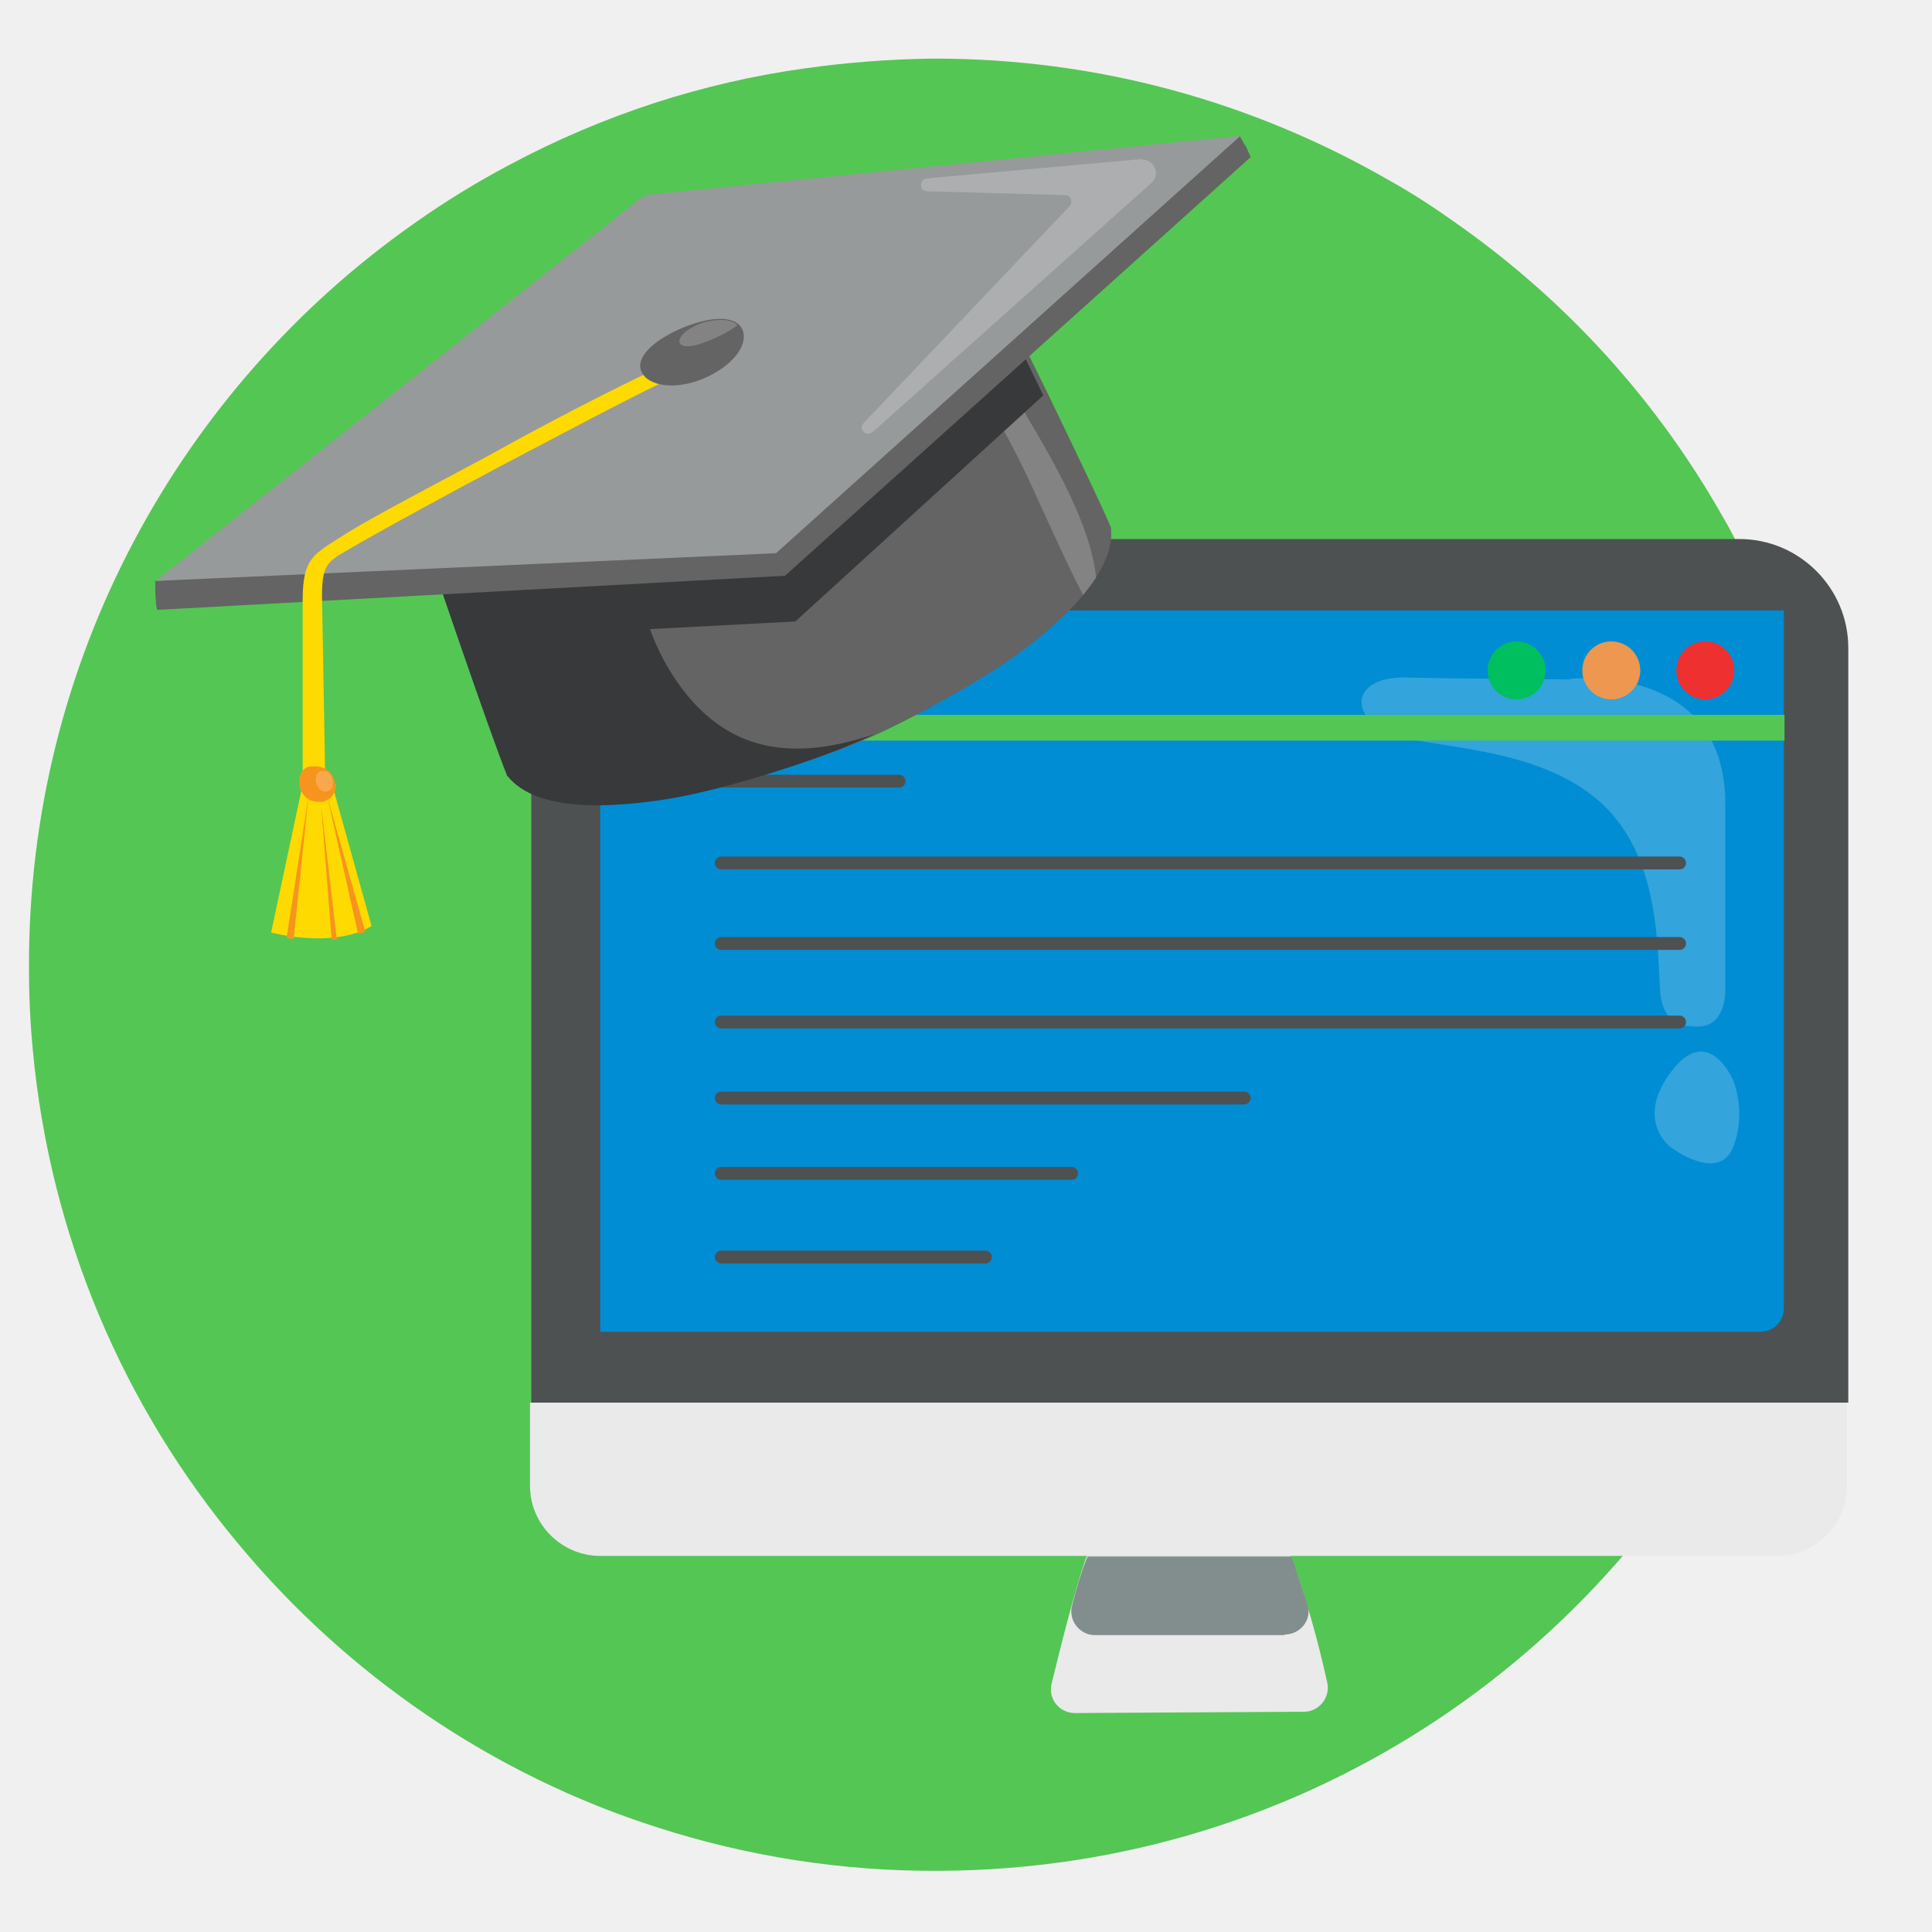
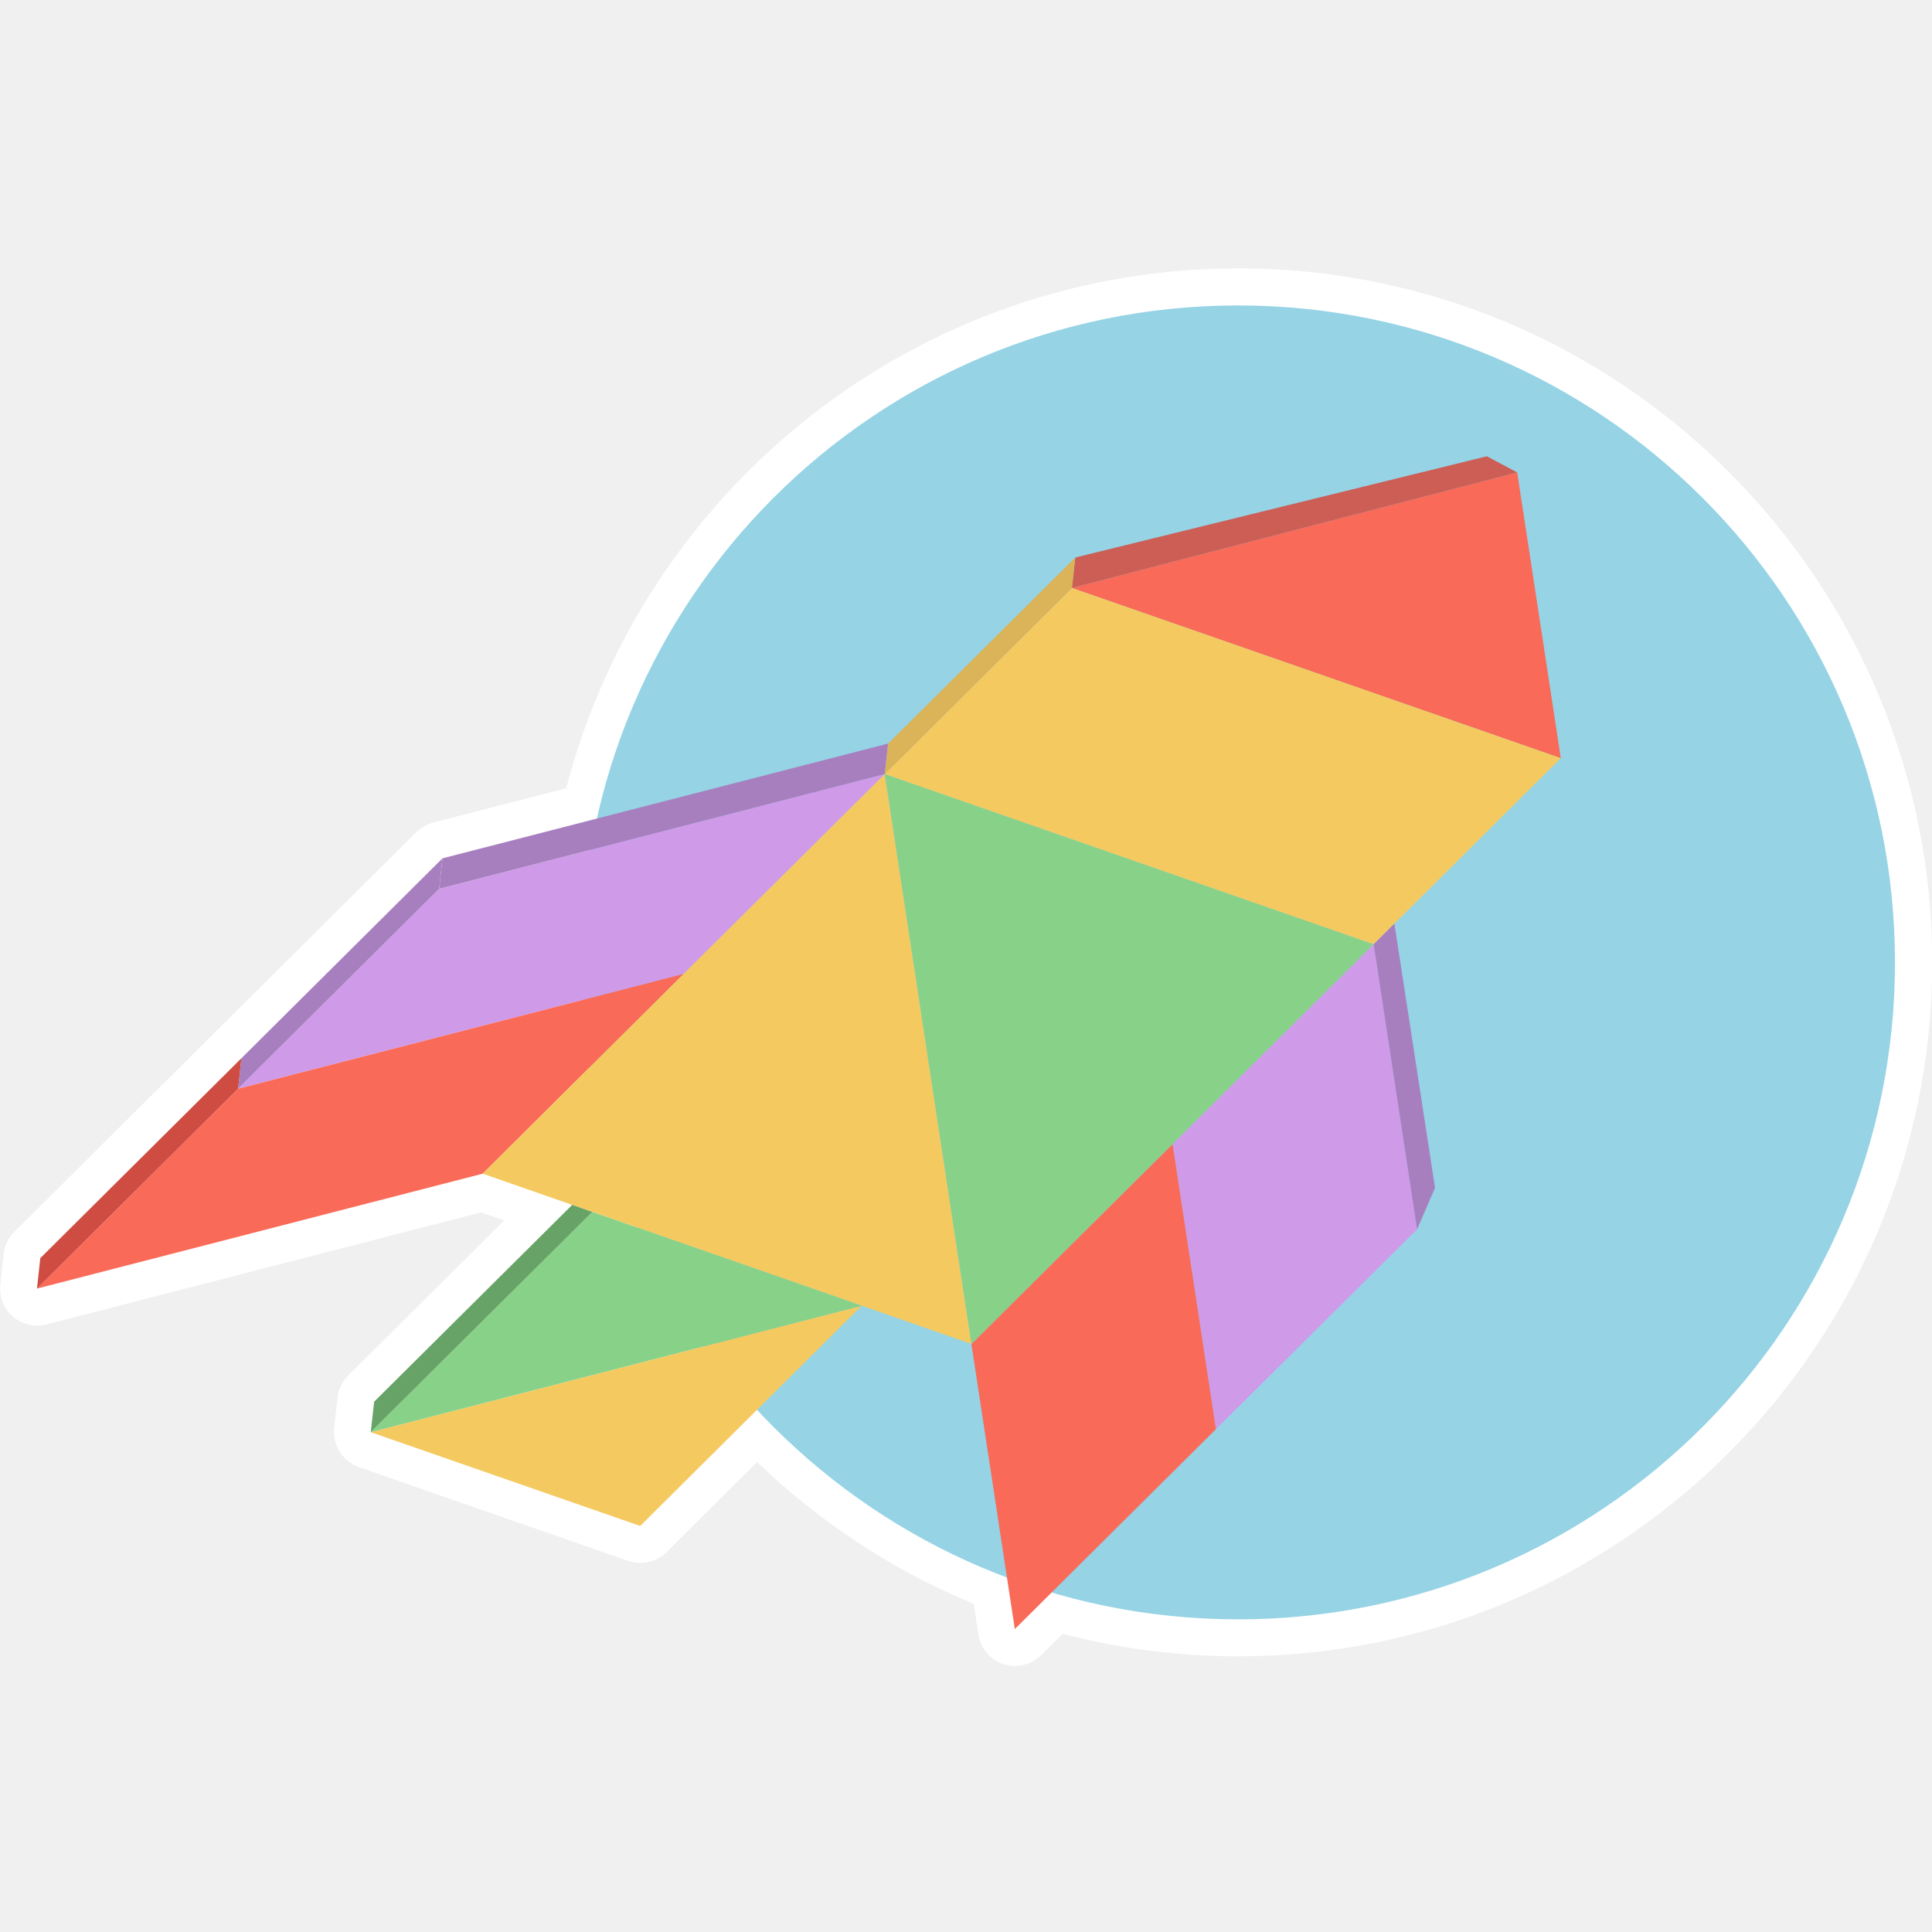
- <svg xmlns="http://www.w3.org/2000/svg" viewBox="0 0 300 300">
+ <svg xmlns="http://www.w3.org/2000/svg" id="Camada_1" data-name="Camada 1" viewBox="0 0 300 300">
  <defs>
-     <style>.cls-1{fill:#646464}.cls-4{fill:#ffda00}.cls-5{fill:#fff;isolation:isolate;opacity:.2}.cls-11{fill:#f7941e}.cls-12{fill:#37393a}.cls-14{fill:#eaeaea}</style>
+     <style>
+       .cls-1 {
+         fill: #88d188;
+       }
+ 
+       .cls-2 {
+         fill: #dbb358;
+       }
+ 
+       .cls-3 {
+         fill: #fff;
+       }
+ 
+       .cls-4 {
+         fill: #95d3e5;
+       }
+ 
+       .cls-5 {
+         fill: #a77fbf;
+       }
+ 
+       .cls-6 {
+         fill: #ce4c42;
+       }
+ 
+       .cls-7 {
+         fill: #f4ca60;
+       }
+ 
+       .cls-8 {
+         fill: #67a367;
+       }
+ 
+       .cls-9 {
+         fill: #cf9ae8;
+       }
+ 
+       .cls-10 {
+         fill: #cc5e56;
+       }
+ 
+       .cls-11 {
+         fill: #f96a58;
+       }
+     </style>
  </defs>
-   <g id="Camada_1">
-     <path id="Camada_2" fill="#54c654" d="M286 149.2c.1 20.5-4.3 40-12 57.6-21.8 49.2-70.9 83.5-128.2 83.7-15.2.1-29.9-2.3-43.6-6.7-25.8-8.2-48.4-23.8-65.3-44.2-17.6-21.1-29.1-47.5-31.8-76.5-.4-4.2-.6-8.4-.6-12.7C4.3 102.6 28 60.2 64.3 34.7c4.8-3.4 9.7-6.4 14.8-9.1 7.3-3.9 14.8-7.1 22.8-9.7 7.5-2.4 15.2-4.2 23.2-5.3 6.4-.9 12.9-1.4 19.5-1.5 25.9-.1 50.1 6.8 71.1 18.9 3.8 2.1 7.4 4.5 10.9 7 16.8 11.9 30.8 27.3 41 45.4 1.2 2 2.2 4.1 3.3 6.2.9 1.8 1.7 3.6 2.6 5.4 2.7 6 4.9 12.1 6.8 18.4 2 7.1 3.6 14.4 4.5 21.7.8 5.7 1.2 11.4 1.2 17.1z" />
-     <g id="computer">
-       <path fill="#4d5152" d="M286.9 217.8H82.5V100.6c0-9.3 7.6-16.9 16.9-16.9h170.7c9.3 0 16.9 7.6 16.9 16.9v117.2z" />
-       <path fill="#008dd3" d="M277.2 94.8H96.9c-2.1 0-3.7 1.6-3.7 3.7v108.3h180.1c2.1 0 3.7-1.6 3.7-3.7V94.8z" />
-       <path d="M276 241.6H93.2c-5.9 0-10.9-4.8-10.9-10.9v-12.9h204.5v12.9c0 6-4.8 10.9-10.9 10.9z" class="cls-14" />
-       <path d="M166.9 266c-2.4 0-4.2-2.2-3.6-4.6 1.3-5.3 3.5-14.2 5.3-19.4l.2-.4h31.6l.3.7c2.2 6.2 4 12.6 5.4 19 .5 2.3-1.3 4.5-3.6 4.5l-35.6.2z" class="cls-14" />
-       <path fill="#828d8e" d="M199.5 253.8c2.5 0 4.3-2.4 3.5-4.7-.7-2.2-1.5-4.5-2.2-6.7l-.3-.7h-31.6l-.2.4c-.9 2.3-1.6 4.7-2.2 7.1-.7 2.3 1.1 4.7 3.5 4.7h29.5z" />
+   <path class="cls-3" d="M192.24,41.68c-50.08,0-92.29,34.34-104.32,80.72l-20.64,5.32s-.05.02-.07.02c-.25.07-.49.15-.73.25-.04.02-.08.04-.12.06-.2.09-.4.2-.6.31-.04.03-.09.05-.13.08-.21.13-.41.28-.61.44-.04.04-.08.07-.12.11-.08.07-.16.14-.24.21l-31.22,31.04-31.22,31.04c-.93.93-1.52,2.14-1.66,3.45l-.52,4.74c-.02.14,0,.28-.01.42,0,.14-.02.28-.01.41,0,.18.03.36.06.54.02.12.02.24.04.36.05.23.11.45.19.68.02.07.03.13.06.2.11.29.24.56.39.83,0,0,0,.02.01.03.13.23.28.45.44.66.03.03.06.06.09.1.15.18.3.36.47.52.06.06.14.12.2.18.14.12.28.24.43.35.08.06.17.11.25.17.15.1.31.19.47.27.05.03.1.06.15.09.06.03.11.05.17.07.09.04.17.07.26.11.14.05.27.1.41.14.09.03.17.05.26.07.15.04.3.07.46.09.08.01.15.03.23.04.22.03.44.04.67.04.01,0,.02,0,.03,0,.01,0,.02,0,.03,0,.21,0,.41-.02.62-.04.07,0,.14-.02.2-.03.16-.02.31-.05.47-.09.04,0,.08-.01.12-.02l67.52-17.41,3.58,1.25-24.23,24.08c-.93.93-1.52,2.14-1.66,3.45l-.52,4.74c0,.07,0,.13,0,.2,0,.06-.02.12-.02.19,0,.06,0,.13,0,.19,0,.08,0,.17,0,.25,0,.1.02.19.03.29.01.13.03.26.05.39.01.07.02.15.03.22.02.09.05.18.07.27.03.14.07.27.12.41,0,0,0,0,0,0,.02.06.03.13.05.19.03.08.08.16.11.24.05.13.11.26.18.38.03.07.06.14.1.21,0,0,0,.02.01.03.04.08.1.15.15.22.06.09.12.19.18.28.04.05.07.11.11.16.03.04.06.07.09.1.05.06.1.11.15.17.06.07.12.15.19.21.04.04.08.09.13.13.06.06.14.12.2.18.07.06.14.13.21.19.03.02.05.05.08.07.04.03.09.06.14.09.08.06.17.11.25.17.1.07.21.14.31.2.06.03.12.06.18.09.04.02.08.05.12.07.06.03.11.04.17.07.09.04.18.07.26.11.06.02.12.05.18.07l41.83,14.56c.62.22,1.26.32,1.89.32,1.49,0,2.96-.58,4.05-1.67l14.08-14c9.66,9.31,21.05,16.83,33.63,22.03l.73,4.76c.33,2.14,1.83,3.91,3.88,4.59.59.19,1.2.29,1.8.29,1.49,0,2.96-.58,4.05-1.67l3.35-3.33c8.71,2.28,17.85,3.5,27.26,3.5,59.42,0,107.76-48.34,107.76-107.76s-48.34-107.76-107.76-107.76Z" />
+   <g>
+     <circle class="cls-4" cx="192.24" cy="149.44" r="102.01" />
+     <g>
+       <g>
+         <polyline class="cls-11" points="235.59 73.36 166.45 91.3 204.28 104.47 242.12 117.64 242.12 117.64 242.36 117.73 235.59 73.36" />
+         <polyline class="cls-9" points="137.39 120.19 68.19 138.02 36.97 169.06 106.16 151.23 137.39 120.19" />
+         <polyline class="cls-11" points="106.16 151.23 36.97 169.06 5.74 200.09 74.95 182.25 106.16 151.23" />
+         <polyline class="cls-7" points="137.38 120.2 106.15 151.23 74.95 182.25 112.89 195.47 133.8 202.75 133.81 202.75 150.84 208.69 137.38 120.2" />
+         <polyline class="cls-1" points="137.39 120.19 150.85 208.68 213.3 146.62 137.39 120.19" />
+         <polyline class="cls-7" points="166.45 91.3 137.39 120.19 213.3 146.62 242.36 117.73 242.36 117.73 204.41 104.51 166.45 91.3" />
+         <polyline class="cls-7" points="133.81 202.75 57.57 222.39 99.41 236.95 133.81 202.75 133.81 202.75" />
+         <polyline class="cls-1" points="91.98 188.19 57.57 222.39 133.81 202.75 112.9 195.47 91.98 188.19" />
+         <polyline class="cls-9" points="213.3 146.63 182.08 177.67 188.81 221.92 220.04 190.89 213.3 146.63" />
+         <polyline class="cls-11" points="182.08 177.67 150.84 208.71 157.58 252.96 188.81 221.92 182.08 177.67" />
+       </g>
+       <polygon class="cls-5" points="68.19 138.02 68.71 133.28 137.91 115.46 137.39 120.19 68.19 138.02" />
+       <polygon class="cls-10" points="166.45 91.3 166.97 86.57 230.88 70.85 235.59 73.36 166.45 91.3" />
+       <polygon class="cls-5" points="216.52 143.42 213.3 146.63 220.04 190.89 222.83 184.44 216.52 143.42" />
+       <polygon class="cls-5" points="36.97 169.06 37.49 164.32 68.71 133.28 68.19 138.02 36.97 169.06" />
+       <polygon class="cls-2" points="137.39 120.2 137.91 115.46 166.97 86.57 166.45 91.3 137.39 120.2" />
+       <polygon class="cls-6" points="5.74 200.09 6.26 195.36 37.49 164.32 36.97 169.06 5.74 200.09" />
+       <polygon class="cls-8" points="57.57 222.39 58.1 217.65 88.85 187.09 91.98 188.19 57.57 222.39" />
    </g>
-     <path d="M243.9 105.4s23.6-2.6 24 18.9v29.8s0 5.4-4.3 5.3c-1.8 0-5.3 0-5.8-5.3-.5-7 0-21.5-9.6-29.8-8.7-7.5-22-8-29.6-9.6-9.5-2.1-9.5-9.6-.5-9.5 8.6.2 25.8.3 25.8.3zm25.2 62.3s-3.8-9-9.6-1.3 0 11.8 0 11.8 7.3 5.5 9.6 0c2.2-5.6 0-10.5 0-10.5z" class="cls-5" />
-     <path fill="none" stroke="#4d5152" stroke-linecap="round" stroke-linejoin="round" stroke-width="2" d="M103.5 121.3h36.1M112 134h148.8M112 146.5h148.8m-148.8 24h81.2M112 182.2h54.4m-54.4 13h41m-41-36.5h148.8" />
-     <path fill="none" stroke="#54c654" stroke-miterlimit="10" stroke-width="4" d="M277.1 113H92.7" />
-     <circle cx="264.8" cy="104.1" r="4.5" fill="#ef3030" />
-     <circle cx="250.2" cy="104.1" r="4.5" fill="#ed9751" />
-     <circle cx="235.5" cy="104.1" r="4.5" fill="#00bf5f" />
-     <path d="M47 121.8l-4.9 23s9.5 2.6 15.6-1l-6.3-22.6-4.4.5z" class="cls-4" />
-     <path d="M47.9 123.7l-3.4 21.9c.3.1.7.2 1.1.2l2.3-22.1zm1.9.6l1.7 21.6h.8l-2.5-21.5zm1-.7l4.8 21.4c.4 0 .8-.2 1.1-.4l-5.9-21z" class="cls-11" />
-     <path d="M80.3 120c4.6 5.8 16.7 4.9 25.3 3.5 7.2-1.2 19.1-4.8 26.9-7.9 1.4-.6 3.1-1.3 4.8-2.1 6.7-3.2 15-7.9 19.7-11.2 3.7-2.6 8-6.1 11.1-9.8.7-.9 1.4-1.8 2-2.7 1.7-2.6 2.7-5.3 2.4-7.9-1.5-3.6-6.1-13.1-10.1-21.4-3.7-7.5-6.9-14-6.9-14s-1.9 1.5-4.8 3.8c-1 .8-2.1 1.6-3.2 2.5-9.4 7.3-24.5 18.6-32 21.7-3.3 1.4-8.9 2.7-15.1 3.8-14.8 2.8-33.1 4.6-33.1 4.6s2.2 6.5 4.9 14.2c3 8.8 6.6 19.1 8.2 22.8z" class="cls-1" />
-     <path d="M78.8 120.5c4.6 5.8 16.7 4.9 25.3 3.5 7.2-1.2 19.1-4.8 26.9-7.9 1.4-.6 3.1-1.3 4.8-2.1-12.2 4.1-21.9 2.9-29.3-6.3-3.9-4.8-7.4-12.4-7.4-19.8 0-3-.1-6.2-.2-8.9-14.8 2.8-33.1 4.6-33.1 4.6s10.2 30.1 13 37z" class="cls-12" />
-     <path d="M147.5 52.8c1.8 2.6 3.3 5 4.8 7.6 2.6 4.8 4.9 8.6 7.6 14.4 2.1 4.6 6 13.3 8.3 17.6.7-.9 1.4-1.8 2-2.7-.8-8-6.4-17.7-10.6-24.8-2.6-4.4-5.3-9.4-8.8-14.6-1 .8-2.1 1.6-3.2 2.5z" class="cls-5" />
-     <path d="M162 61.4l-38.5 35.1-51.4 2.7c-2.7-7.9-5-14.7-5-14.7s2.4-.2 6.1-.7c1.2-.1 2.6-.3 4.1-.5 11.8-1.5 30.5-4.2 38-7.3 3.3-1.4 8.2-4.4 13.4-8 12.4-8.5 26.7-20.1 26.7-20.1s3.1 6.2 6.6 13.5z" class="cls-12" />
-     <path d="M193.6 23c0-.1-.1-.2-.2-.3 0-.1 0-.2-.2-.3-.2-.5-.5-.9-.7-1.3L120 84.8l-95.9 5.4c0 .9 0 2 .1 3.1 0 .5.1 1 .2 1.4l97.5-5.3 72.3-65c-.2-.4-.4-.9-.6-1.4z" class="cls-1" />
-     <path fill="#979a9b" d="M100.1 30.3L24.2 90.2l96.3-4.3 72.1-64.8-92.5 9.2z" />
-     <path d="M177.3 24.7l-33.4 3c-1.2.1-1.2 1.9 0 2l21.5.6c.8 0 1.3 1 .7 1.7l-32 33.7c-.9.9.4 2.2 1.4 1.4l43.3-38.7c1.5-1.3.4-3.8-1.6-3.6z" class="cls-5" />
-     <path d="M103.9 57.4l-.8-.7c-8.6 4-20 10-26.6 13.7-6.6 3.6-19 10-23.3 12.8-4.5 2.9-6.2 3.4-6.2 10v27.7h3.5L50 92.5c0-4.3.7-5.2 3.3-6.7 6.3-3.7 17.8-9.9 24.2-13.3 6.5-3.4 20.3-10.8 27.4-14.1l-1-.9z" class="cls-4" />
-     <path d="M115.3 51.2c-1-2.3-5-2.1-9.3-.3-4.3 1.8-7.4 4.5-6.4 6.8s5.3 2.9 9.6 1.1c4.3-1.8 7.1-5.1 6.1-7.6z" class="cls-1" />
-     <path d="M108.6 50.3c-4.4 1.8-4.1 4.7.7 2.9 1.7-.6 3.8-1.6 5.2-2.7-1-1.3-4.5-.8-5.9-.2z" class="cls-5" />
-     <path d="M52 121.8c0-1.6-1.4-2.8-3-2.8h-.7c-.1 0-.3 0-.4.1h-.1c-.1 0-.2.1-.4.2l-.1.1c-.1 0-.2.2-.3.3 0 0 0 .1-.1.2 0 0-.2.2-.2.3 0 0 0 .1-.1.2 0 0 0 .2-.1.3v1c0 .8.4 1.5.9 2 .3.3.6.5.9.6.3.1.7.2 1.1.2h.7c.1 0 .2 0 .3-.1 0 0 .1 0 .2-.1 0 0 .2 0 .3-.2 0 0 .1 0 .2-.1h.1c.6-.5 1-1.4 1-2.3z" class="cls-11" />
-     <path d="M50.3 119.7c-2-.1-1.4 3.2.2 3.2 1.8 0 1.4-3.1-.2-3.2z" class="cls-5" />
  </g>
</svg>
